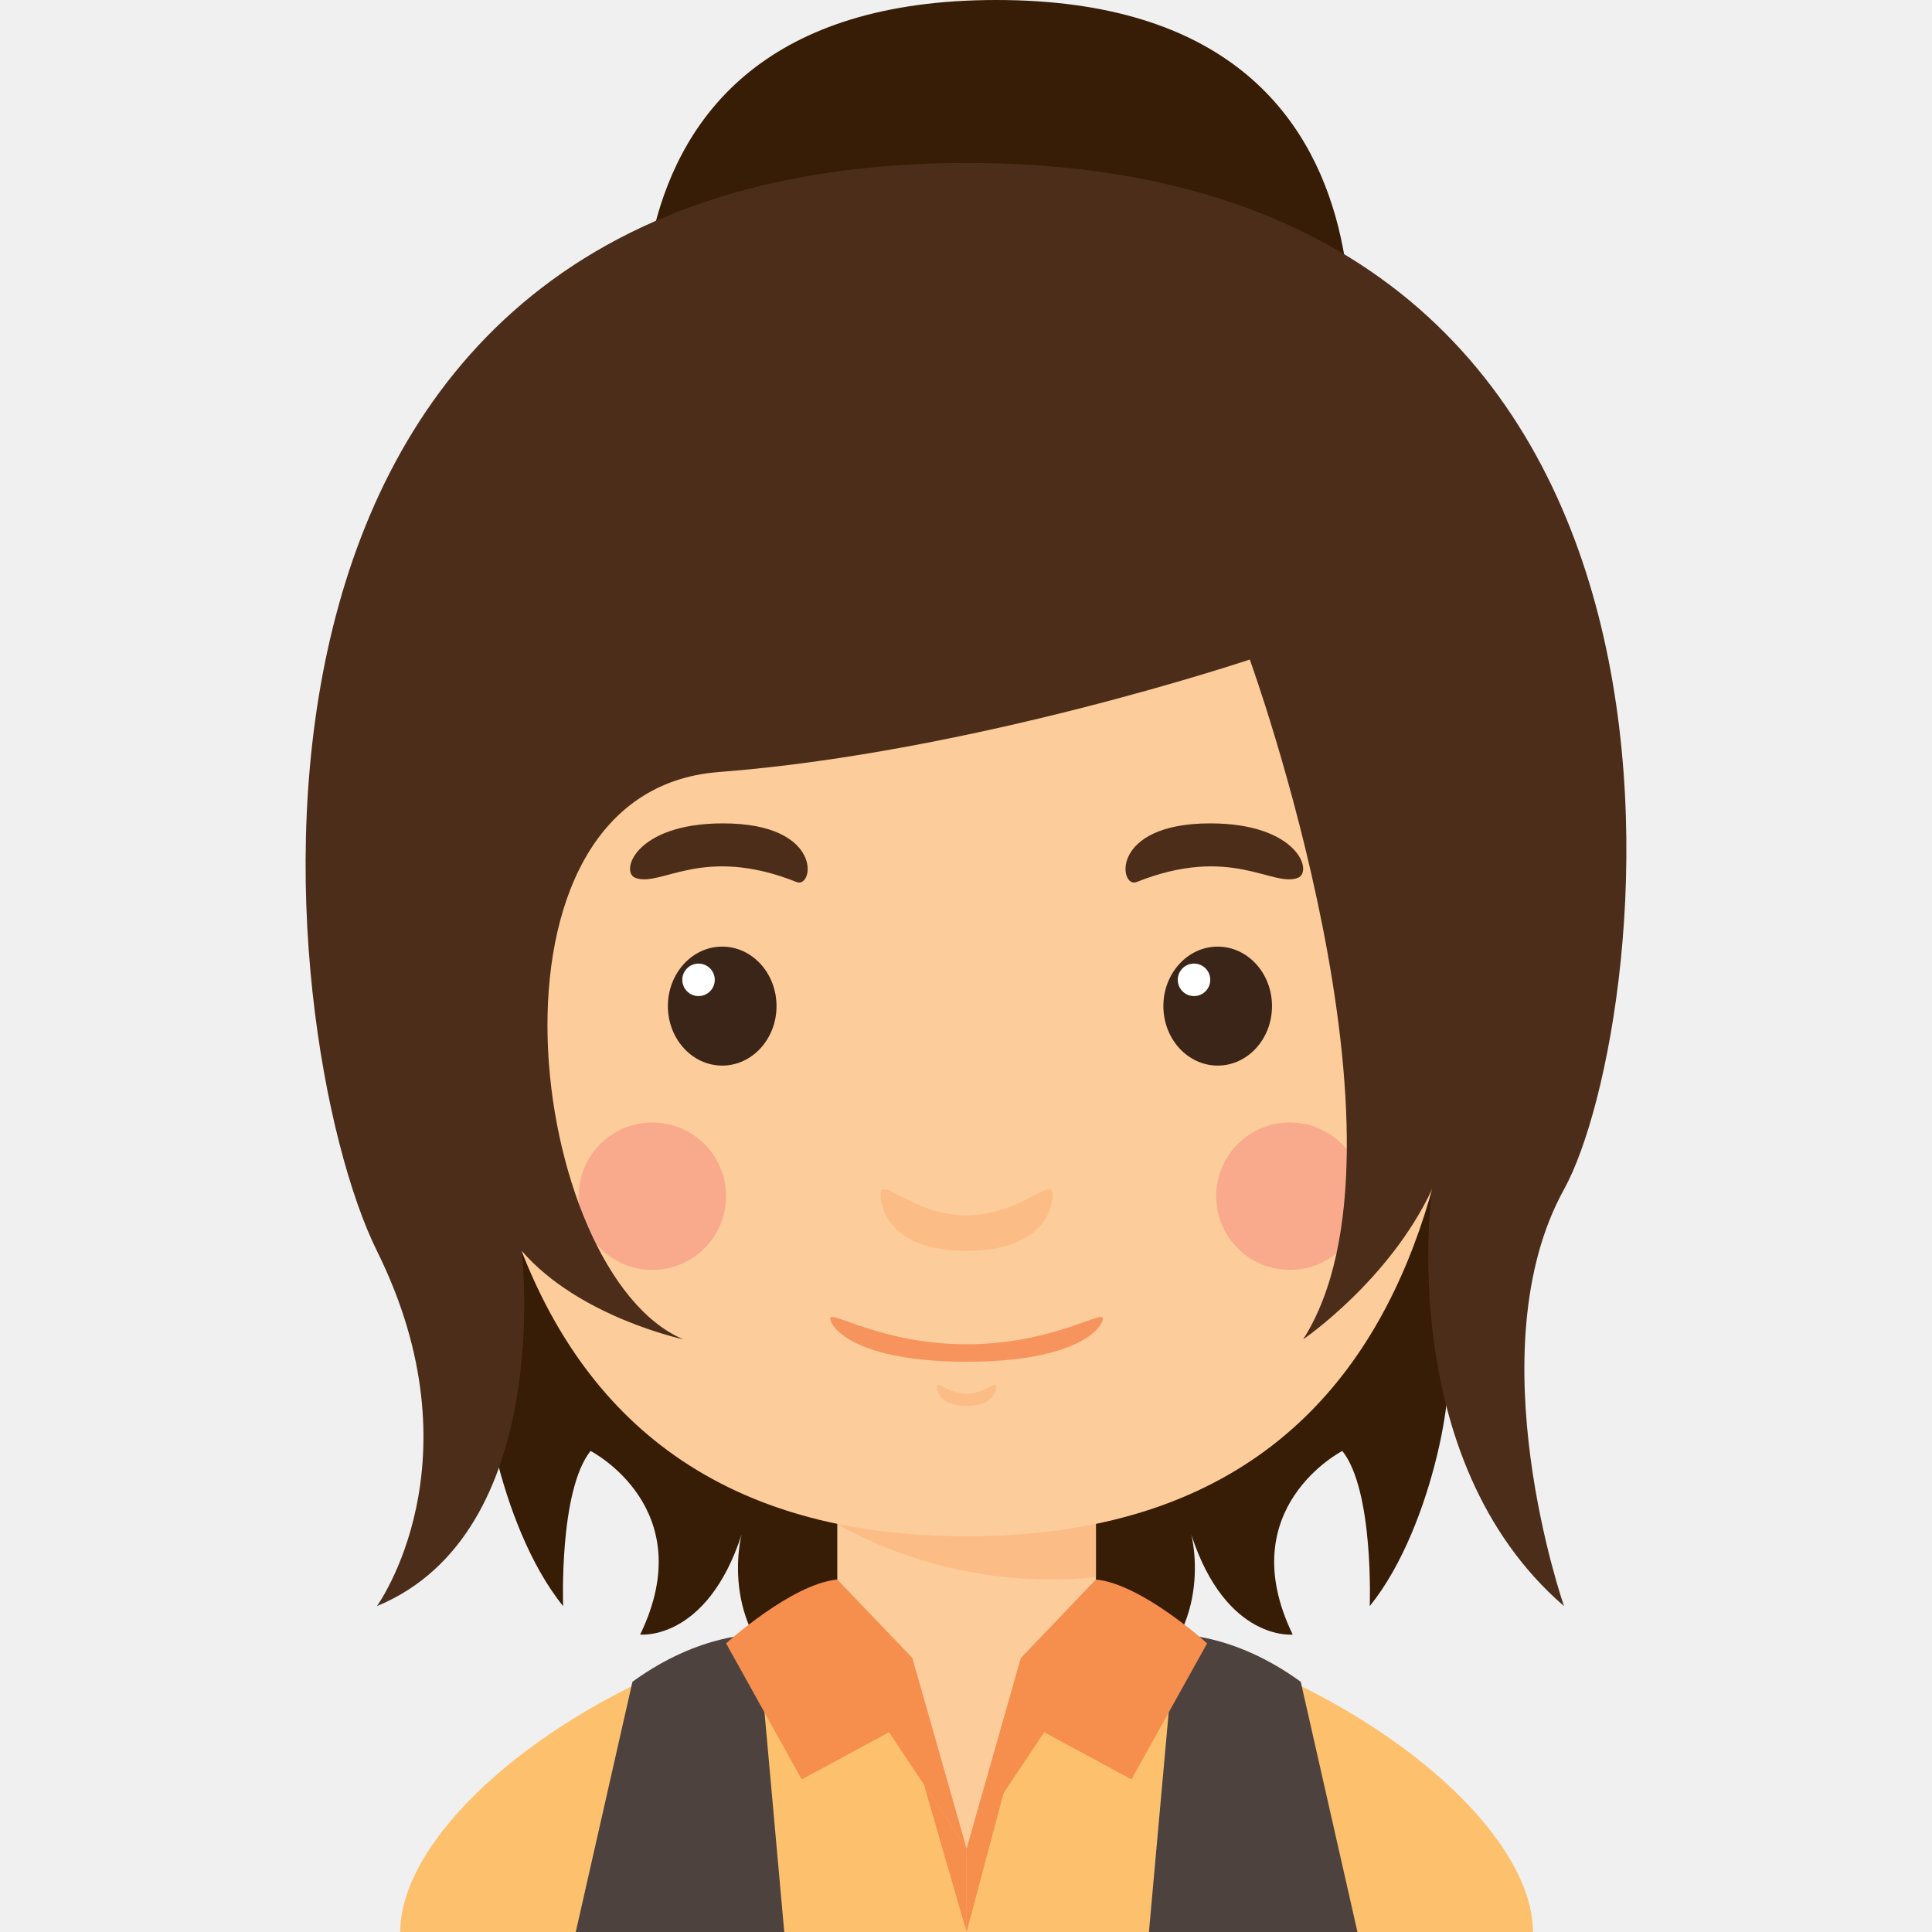
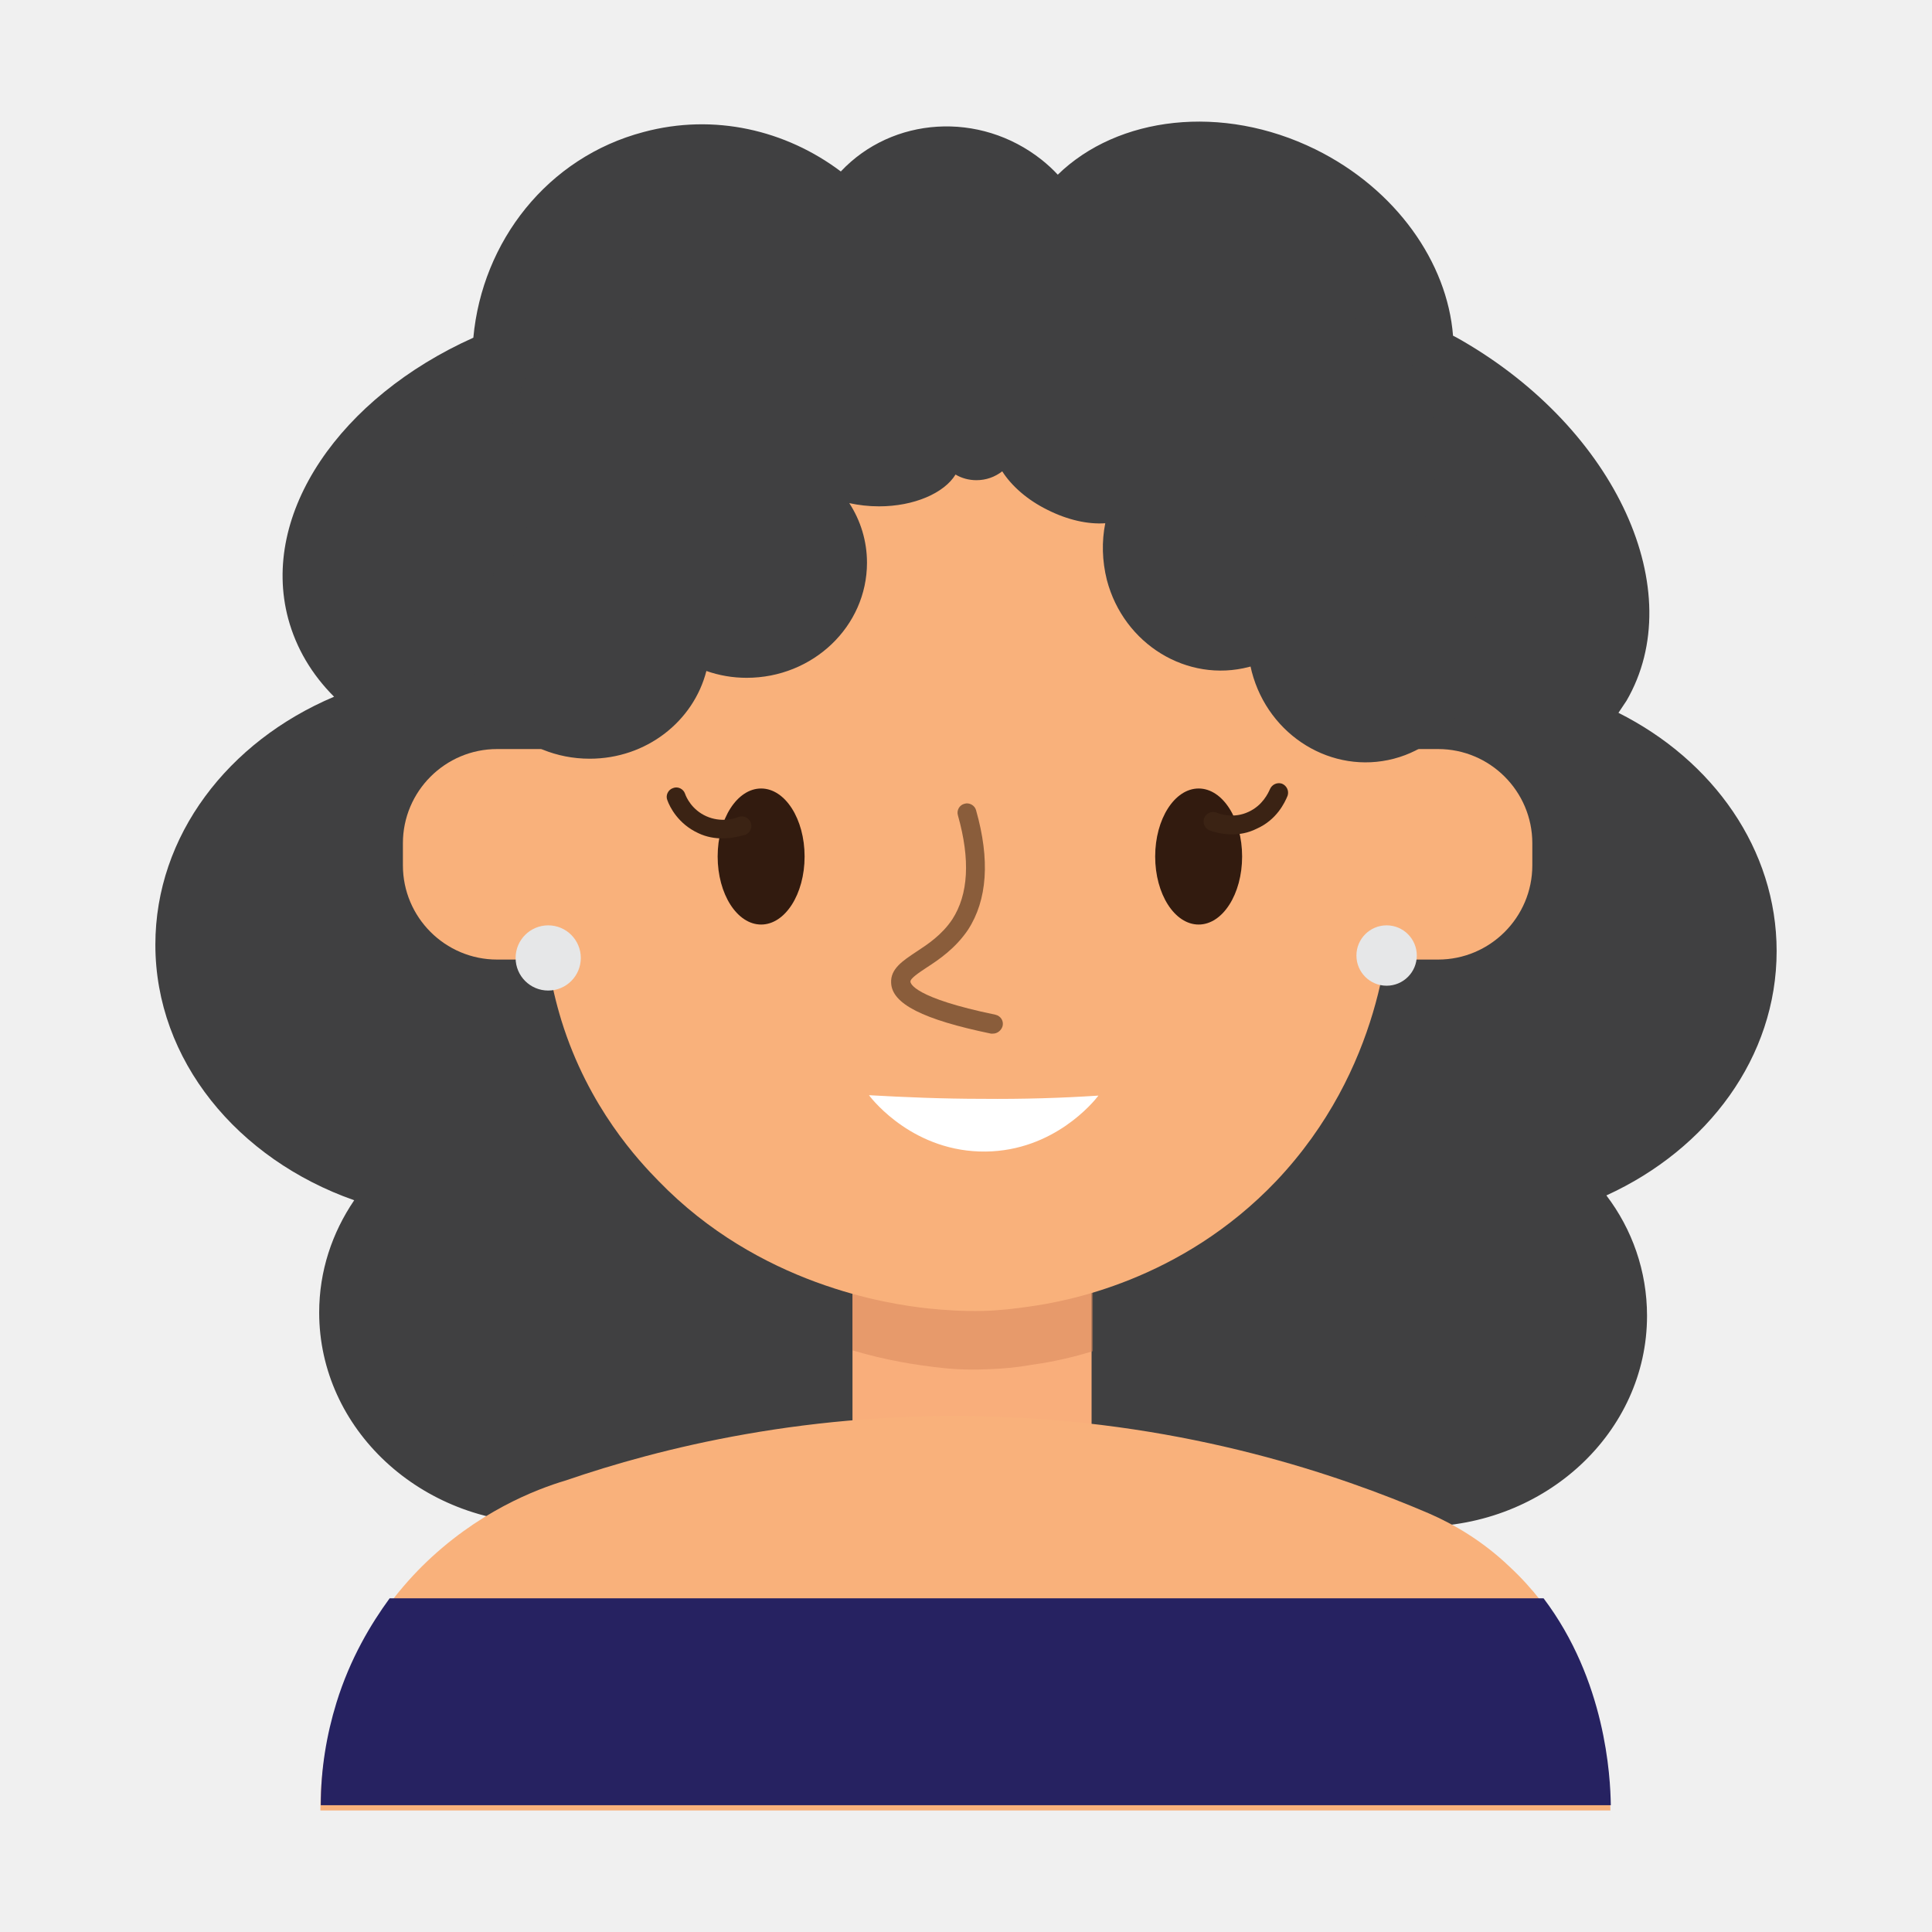
- <svg xmlns="http://www.w3.org/2000/svg" version="1.1" id="Capa_1" viewBox="0 0 219.582 219.582" xml:space="preserve">
+ <svg xmlns="http://www.w3.org/2000/svg" id="Layer_1" style="enable-background:new 0 0 48 48;" version="1.1" viewBox="0 0 48 48" xml:space="preserve">
+   <style type="text/css">
+ 	.st0{fill:#F9B17B;}
+ 	.st1{fill:#F9AE7B;}
+ 	.st2{opacity:0.5;}
+ 	.st3{fill:#F69164;}
+ 	.st4{fill:#603813;}
+ 	.st5{fill:#3B2314;}
+ 	.st6{fill:#FFFFFF;}
+ 	.st7{fill:#009345;}
+ 	.st8{fill:#F8B677;}
+ 	.st9{fill:#8A5D3B;}
+ 	.st10{fill:#A87C4F;}
+ 	.st11{fill:#321B0F;}
+ 	.st12{fill:#404041;}
+ 	.st13{fill:#929497;}
+ 	.st14{fill:#754C28;}
+ 	.st15{fill:#009687;}
+ 	.st16{fill:#C3996B;}
+ 	.st17{fill:#FAAF40;}
+ 	.st18{fill:#E89E3C;}
+ 	.st19{fill:#D0D2D3;}
+ 	.st20{fill:#58595B;}
+ 	.st21{fill:#EAA476;}
+ 	.st22{fill:#E29C75;}
+ 	.st23{fill:#D5855B;}
+ 	.st24{fill:#F05A28;}
+ 	.st25{fill:#F6921E;}
+ 	.st26{fill:#783340;}
+ 	.st27{fill:#843A42;}
+ 	.st28{fill:#6D6E70;}
+ 	.st29{fill:#EE4036;}
+ 	.st30{fill:#FDED16;}
+ 	.st31{fill:#231F20;}
+ 	.st32{fill:#885A3D;}
+ 	.st33{fill:#5C3418;}
+ 	.st34{fill:#C49291;}
+ 	.st35{fill:#262261;}
+ 	.st36{fill:#E6E7E8;}
+ </style>
  <g>
-     <path style="fill:#371C06;" d="M55.626,154.767c-1.764,0.441,0.87,18.505,8.377,27.777c0,0-0.488-13.107,3.115-17.637   c0,0,12.628,6.467,5.639,20.87c0,0,7.561,0.796,11.528-11.359c0,0-3.053,11.427,7.513,17.934   c10.565,6.507,17.993,2.459,17.993,2.459v-60.18H52.775L55.626,154.767z" />
-     <path style="fill:#371C06;" d="M164.055,154.767c1.764,0.441-0.87,18.505-8.377,27.777c0,0,0.488-13.107-3.115-17.637   c0,0-12.628,6.467-5.639,20.87c0,0-7.561,0.796-11.529-11.359c0,0,3.053,11.427-7.512,17.934   c-10.565,6.507-17.993,2.459-17.993,2.459v-60.18h57.016L164.055,154.767z" />
-     <path style="fill:#371C06;" d="M113.239,0C61.426,0,74.371,51.591,74.371,51.591h38.868h38.868C152.107,51.591,165.054,0,113.239,0   z" />
+     <g>
+       <path class="st12" d="M44.14,23.63c0-2.53-1.58-4.74-3.93-5.92c0.07-0.1,0.13-0.2,0.2-0.3c1.58-2.72-0.25-6.73-4.09-8.95    c-0.07-0.04-0.14-0.08-0.22-0.12c-0.14-1.81-1.41-3.64-3.42-4.63c-2.32-1.14-4.91-0.82-6.4,0.63c-0.12-0.13-0.25-0.25-0.4-0.37    c-1.54-1.22-3.71-1.07-4.99,0.29c-1.37-1.03-3.15-1.45-4.9-0.98C13.6,3.91,11.98,6,11.76,8.39c-3.3,1.48-5.3,4.36-4.6,6.98    c0.2,0.74,0.59,1.39,1.14,1.94c-2.63,1.11-4.44,3.45-4.44,6.16c0,2.87,2.04,5.33,4.94,6.35c-0.55,0.81-0.87,1.76-0.87,2.79    c0,2.89,2.52,5.24,5.63,5.24c1.67,0,3.16-0.67,4.19-1.75c1.98,2.22,4.5,3.51,7.18,3.39c2.38-0.11,4.53-1.31,6.23-3.24    c1.03,1.03,2.5,1.68,4.13,1.68c3.11,0,5.63-2.35,5.63-5.24c0-1.11-0.37-2.15-1.01-2.99C42.43,28.55,44.14,26.26,44.14,23.63z" />
+     </g>
    <g>
      <g>
-         <rect x="95.162" y="169.316" style="fill:#FDCC9B;" width="29.395" height="32.923" />
-         <path style="fill:#FCBC85;" d="M95.162,173.194c0,0,12.364,7.874,29.395,6.051v-9.929H95.162V173.194z" />
-         <ellipse style="fill:#FCBC85;" cx="52.775" cy="118.267" rx="14.343" ry="16.364" />
-         <ellipse style="fill:#FCBC85;" cx="166.943" cy="118.267" rx="14.343" ry="16.364" />
-         <path style="fill:#FDCC9B;" d="M166.885,87.011c0-24.104-17.637-41.74-57.025-41.74c-39.39,0-57.026,17.637-57.026,41.74     c0,24.104-4.115,87.597,57.026,87.597C171,174.607,166.885,111.115,166.885,87.011z" />
-         <g>
-           <g>
-             <ellipse style="fill:#3B2519;" cx="82.083" cy="114.349" rx="6.173" ry="6.761" />
-             <circle style="fill:#FFFFFF;" cx="79.392" cy="111.363" r="1.846" />
-           </g>
-           <path style="fill:#4C2D19;" d="M72.208,99.771c2.919,1.117,7.606-3.799,18.335,0.478c1.956,0.78,3.124-6.668-8.377-6.668      C72.208,93.581,70.444,99.096,72.208,99.771z" />
-           <g>
-             <ellipse style="fill:#3B2519;" cx="138.397" cy="114.349" rx="6.173" ry="6.761" />
-             <circle style="fill:#FFFFFF;" cx="135.706" cy="111.363" r="1.847" />
-           </g>
-           <path style="fill:#4C2D19;" d="M147.51,99.771c-2.919,1.117-7.605-3.799-18.335,0.478c-1.956,0.78-3.123-6.668,8.378-6.668      C147.51,93.581,149.273,99.096,147.51,99.771z" />
-         </g>
-         <path style="fill:#FCBC85;" d="M109.859,138.129c-6.1,0-9.774-4.557-9.774-2.352c0,2.204,1.764,6.393,9.774,6.393     c8.01,0,9.773-4.189,9.773-6.393C119.633,133.572,115.959,138.129,109.859,138.129z" />
-         <path style="fill:#FCBC85;" d="M109.859,158.4c-2.109,0-3.381-1.576-3.381-0.814s0.61,2.212,3.381,2.212     c2.771,0,3.38-1.449,3.38-2.212S111.969,158.4,109.859,158.4z" />
-         <path style="fill:#F7945E;" d="M109.859,152.782c-9.668,0-15.493-3.938-15.493-2.939c0,0.997,2.796,4.924,15.493,4.924     c12.697,0,15.492-3.927,15.492-4.924C125.351,148.845,119.527,152.782,109.859,152.782z" />
+         <path class="st0" d="M35.73,23.84H12.35c-1.29,0-2.34-1.05-2.34-2.34v-0.55c0-1.29,1.05-2.34,2.34-2.34h23.38     c1.29,0,2.34,1.05,2.34,2.34v0.55C38.07,22.79,37.02,23.84,35.73,23.84z" />
      </g>
-       <circle style="fill:#F9AA8D;" cx="74.145" cy="135.954" r="8.378" />
-       <circle style="fill:#F9AA8D;" cx="146.603" cy="135.954" r="8.377" />
+       <g>
+         <rect class="st1" height="5.39" width="5.94" x="21.18" y="31.3" />
+       </g>
+       <g class="st2">
+         <path class="st23" d="M24.71,26.74c-0.1-0.03-0.2-0.06-0.3-0.08c-0.65-0.02-1.3,0-1.95,0.05c-0.43,0.08-0.86,0.17-1.28,0.26v6.58     c0.88,0.26,1.6,0.36,2,0.41c0.38,0.05,0.81,0.08,1.3,0.06c0.42-0.01,0.81-0.05,1.14-0.11c0.3-0.04,0.85-0.13,1.53-0.34     c0-0.04,0-0.08,0-0.12v-6.34C26.31,27.09,25.48,26.97,24.71,26.74z" />
+       </g>
+       <g>
+         <path class="st0" d="M25.58,32.46c-0.34,0.05-0.74,0.1-1.17,0.11c-0.5,0.01-0.94-0.02-1.33-0.06c-1.04-0.11-4.22-0.59-6.72-3.17     c-0.48-0.49-1.74-1.82-2.41-3.98c-0.28-0.91-0.44-1.88-0.44-2.89v-7.47c0-5.36,4.35-9.71,9.71-9.71h1.62     c5.36,0,9.71,4.35,9.71,9.71v7.47c-0.02,0.8-0.21,4.09-2.84,6.87C29.33,31.84,26.44,32.34,25.58,32.46z" />
+       </g>
    </g>
-     <path style="fill:#FDC16E;" d="M109.859,182.544v37.038H45.486C45.486,204.591,76.055,182.544,109.859,182.544z" />
-     <path style="fill:#FDC16E;" d="M109.859,182.544v37.038h64.372C174.231,204.591,143.663,182.544,109.859,182.544z" />
-     <path style="fill:#FDCC9B;" d="M95.162,183.826l14.697,26.275c0.879,0,14.697-26.275,14.697-26.275S109.308,178.275,95.162,183.826   z" />
-     <polygon style="fill:#F68E4D;" points="109.859,219.582 109.859,210.102 105.009,202.827  " />
-     <polygon style="fill:#F68E4D;" points="109.859,219.582 109.859,210.102 114.318,202.827  " />
-     <path style="fill:#4D423E;" d="M89.136,219.582l-3.04-33.805c0,0-6.456-0.273-14.215,5.365l-6.444,28.44H89.136z" />
-     <path style="fill:#4D423E;" d="M130.582,219.582l3.04-33.805c0,0,6.456-0.273,14.215,5.365l6.445,28.44H130.582z" />
-     <path style="fill:#4C2D19;" d="M109.859,18.521c-90.83,0-78.926,99.648-67.021,123.649c11.905,24,0,40.373,0,40.373   c20.282-8.377,16.461-40.373,16.461-40.373c6.525,7.539,18.373,10.053,18.373,10.053c-17.636-7.393-24.854-62.264,4.029-64.478   c28.884-2.214,60.344-12.787,60.344-12.787s20.068,55.321,6.066,77.265c0,0,9.779-6.658,14.644-17.049   c0,0-4.396,30.614,15.005,47.369c0,0-10.141-29.041,0-47.369C187.902,116.847,200.689,18.521,109.859,18.521z" />
-     <path style="fill:#F68E4D;" d="M95.162,179.519l8.535,8.929l6.162,21.654l-8.818-13.227l-9.921,5.365l-8.597-15.462   C82.523,186.777,89.944,180.021,95.162,179.519z" />
-     <path style="fill:#F68E4D;" d="M124.556,179.519l-8.536,8.929l-6.161,21.654l8.818-13.227l9.92,5.365l8.598-15.462   C137.195,186.777,129.774,180.021,124.556,179.519z" />
+     <g>
+       <path class="st9" d="M24.67,25.68c-0.02,0-0.03,0-0.05,0c-1.69-0.35-2.46-0.74-2.48-1.26c-0.02-0.35,0.29-0.55,0.62-0.77    c0.29-0.19,0.64-0.42,0.9-0.81c0.4-0.62,0.45-1.48,0.14-2.58c-0.04-0.13,0.04-0.26,0.16-0.29c0.12-0.04,0.26,0.04,0.29,0.16    c0.35,1.23,0.28,2.23-0.2,2.97c-0.31,0.46-0.72,0.74-1.03,0.94c-0.18,0.12-0.41,0.27-0.4,0.35c0,0.04,0.08,0.4,2.11,0.82    c0.13,0.03,0.21,0.15,0.18,0.28C24.88,25.6,24.78,25.68,24.67,25.68z" />
+     </g>
+     <g>
+       <ellipse class="st11" cx="29.78" cy="21.28" rx="1.08" ry="1.69" />
+     </g>
+     <g>
+       <ellipse class="st11" cx="18.91" cy="21.28" rx="1.08" ry="1.69" />
+     </g>
+     <g>
+       <path class="st6" d="M24.4,27.3c-0.98,0-1.92-0.04-2.81-0.09c0.11,0.15,1.14,1.42,2.9,1.4c1.69-0.02,2.68-1.23,2.8-1.39    C26.38,27.28,25.41,27.31,24.4,27.3z" />
+     </g>
+     <g>
+       <path class="st5" d="M30.61,20.73c-0.27,0-0.48-0.07-0.56-0.1c-0.12-0.05-0.18-0.19-0.13-0.31c0.05-0.12,0.19-0.18,0.31-0.13    c0.09,0.04,0.43,0.15,0.79-0.02c0.35-0.16,0.49-0.47,0.53-0.56c0.05-0.12,0.18-0.18,0.3-0.14c0.12,0.05,0.18,0.18,0.14,0.3    c-0.07,0.17-0.27,0.6-0.77,0.82C31,20.7,30.79,20.73,30.61,20.73z" />
+     </g>
+     <g>
+       <path class="st5" d="M17.95,20.83c-0.18,0-0.39-0.03-0.6-0.13c-0.5-0.23-0.71-0.65-0.77-0.82c-0.05-0.12,0.02-0.26,0.14-0.3    c0.12-0.05,0.26,0.02,0.3,0.14c0.03,0.09,0.17,0.4,0.53,0.56c0.36,0.16,0.7,0.06,0.79,0.02c0.12-0.05,0.26,0.01,0.31,0.13    c0.05,0.12-0.01,0.26-0.13,0.31C18.42,20.76,18.22,20.83,17.95,20.83z" />
+     </g>
+     <g>
+       <path class="st0" d="M35.5,37.6c-2.24-0.96-5.95-2.23-10.7-2.4c-4.69-0.17-8.44,0.79-10.74,1.58c-0.74,0.22-2.21,0.78-3.58,2.14    c-0.52,0.52-1.56,1.69-2.13,3.51c-0.25,0.81-0.39,1.66-0.39,2.55v0h32.05v0c-0.01-0.83-0.17-3.89-2.51-6.06    C36.83,38.28,36.12,37.87,35.5,37.6z" />
+     </g>
+     <g>
+       <path class="st35" d="M9.68,39.71C9.22,40.34,8.7,41.2,8.36,42.3c-0.25,0.81-0.39,1.66-0.39,2.55v0h32.05v0    c-0.01-0.72-0.13-3.1-1.67-5.14H9.68z" />
+     </g>
+     <g>
+       <circle class="st36" cx="34.45" cy="23.74" r="0.75" />
+     </g>
+     <g>
+       <circle class="st36" cx="13.62" cy="23.8" r="0.81" />
+     </g>
+     <g>
+       <path class="st12" d="M36.63,15.24c-0.22-0.84-0.77-1.51-1.47-1.89c0.33-0.57,0.52-1.3,0.52-2.09c0-1.87-1.09-3.38-2.43-3.38    c-0.18,0-0.35,0.03-0.52,0.08V5.02H16.02v3.06c-0.28-0.16-0.59-0.25-0.91-0.25c-1.34,0-2.43,1.51-2.43,3.38    c0,0.86,0.23,1.64,0.61,2.24c-0.97,0.47-1.63,1.43-1.63,2.54c0,1.58,1.34,2.86,2.99,2.86c1.41,0,2.58-0.93,2.9-2.18    c0.31,0.11,0.65,0.17,1,0.17c1.65,0,2.99-1.28,2.99-2.86c0-0.54-0.16-1.05-0.44-1.48c0.23,0.05,0.48,0.08,0.74,0.08    c0.87,0,1.62-0.33,1.9-0.79c0.15,0.09,0.33,0.14,0.52,0.14c0.24,0,0.46-0.08,0.64-0.22c0.23,0.36,0.62,0.71,1.13,0.96    c0.5,0.25,1,0.36,1.43,0.33c-0.09,0.45-0.08,0.93,0.04,1.41c0.42,1.6,2,2.56,3.53,2.16c0.01,0,0.03-0.01,0.04-0.01    c0.01,0.04,0.02,0.09,0.03,0.13c0.42,1.6,2,2.56,3.53,2.16C36.16,18.45,37.05,16.83,36.63,15.24z M28.25,11.52h0.01    C28.26,11.52,28.26,11.52,28.25,11.52C28.26,11.52,28.25,11.52,28.25,11.52z" />
+     </g>
  </g>
</svg>
